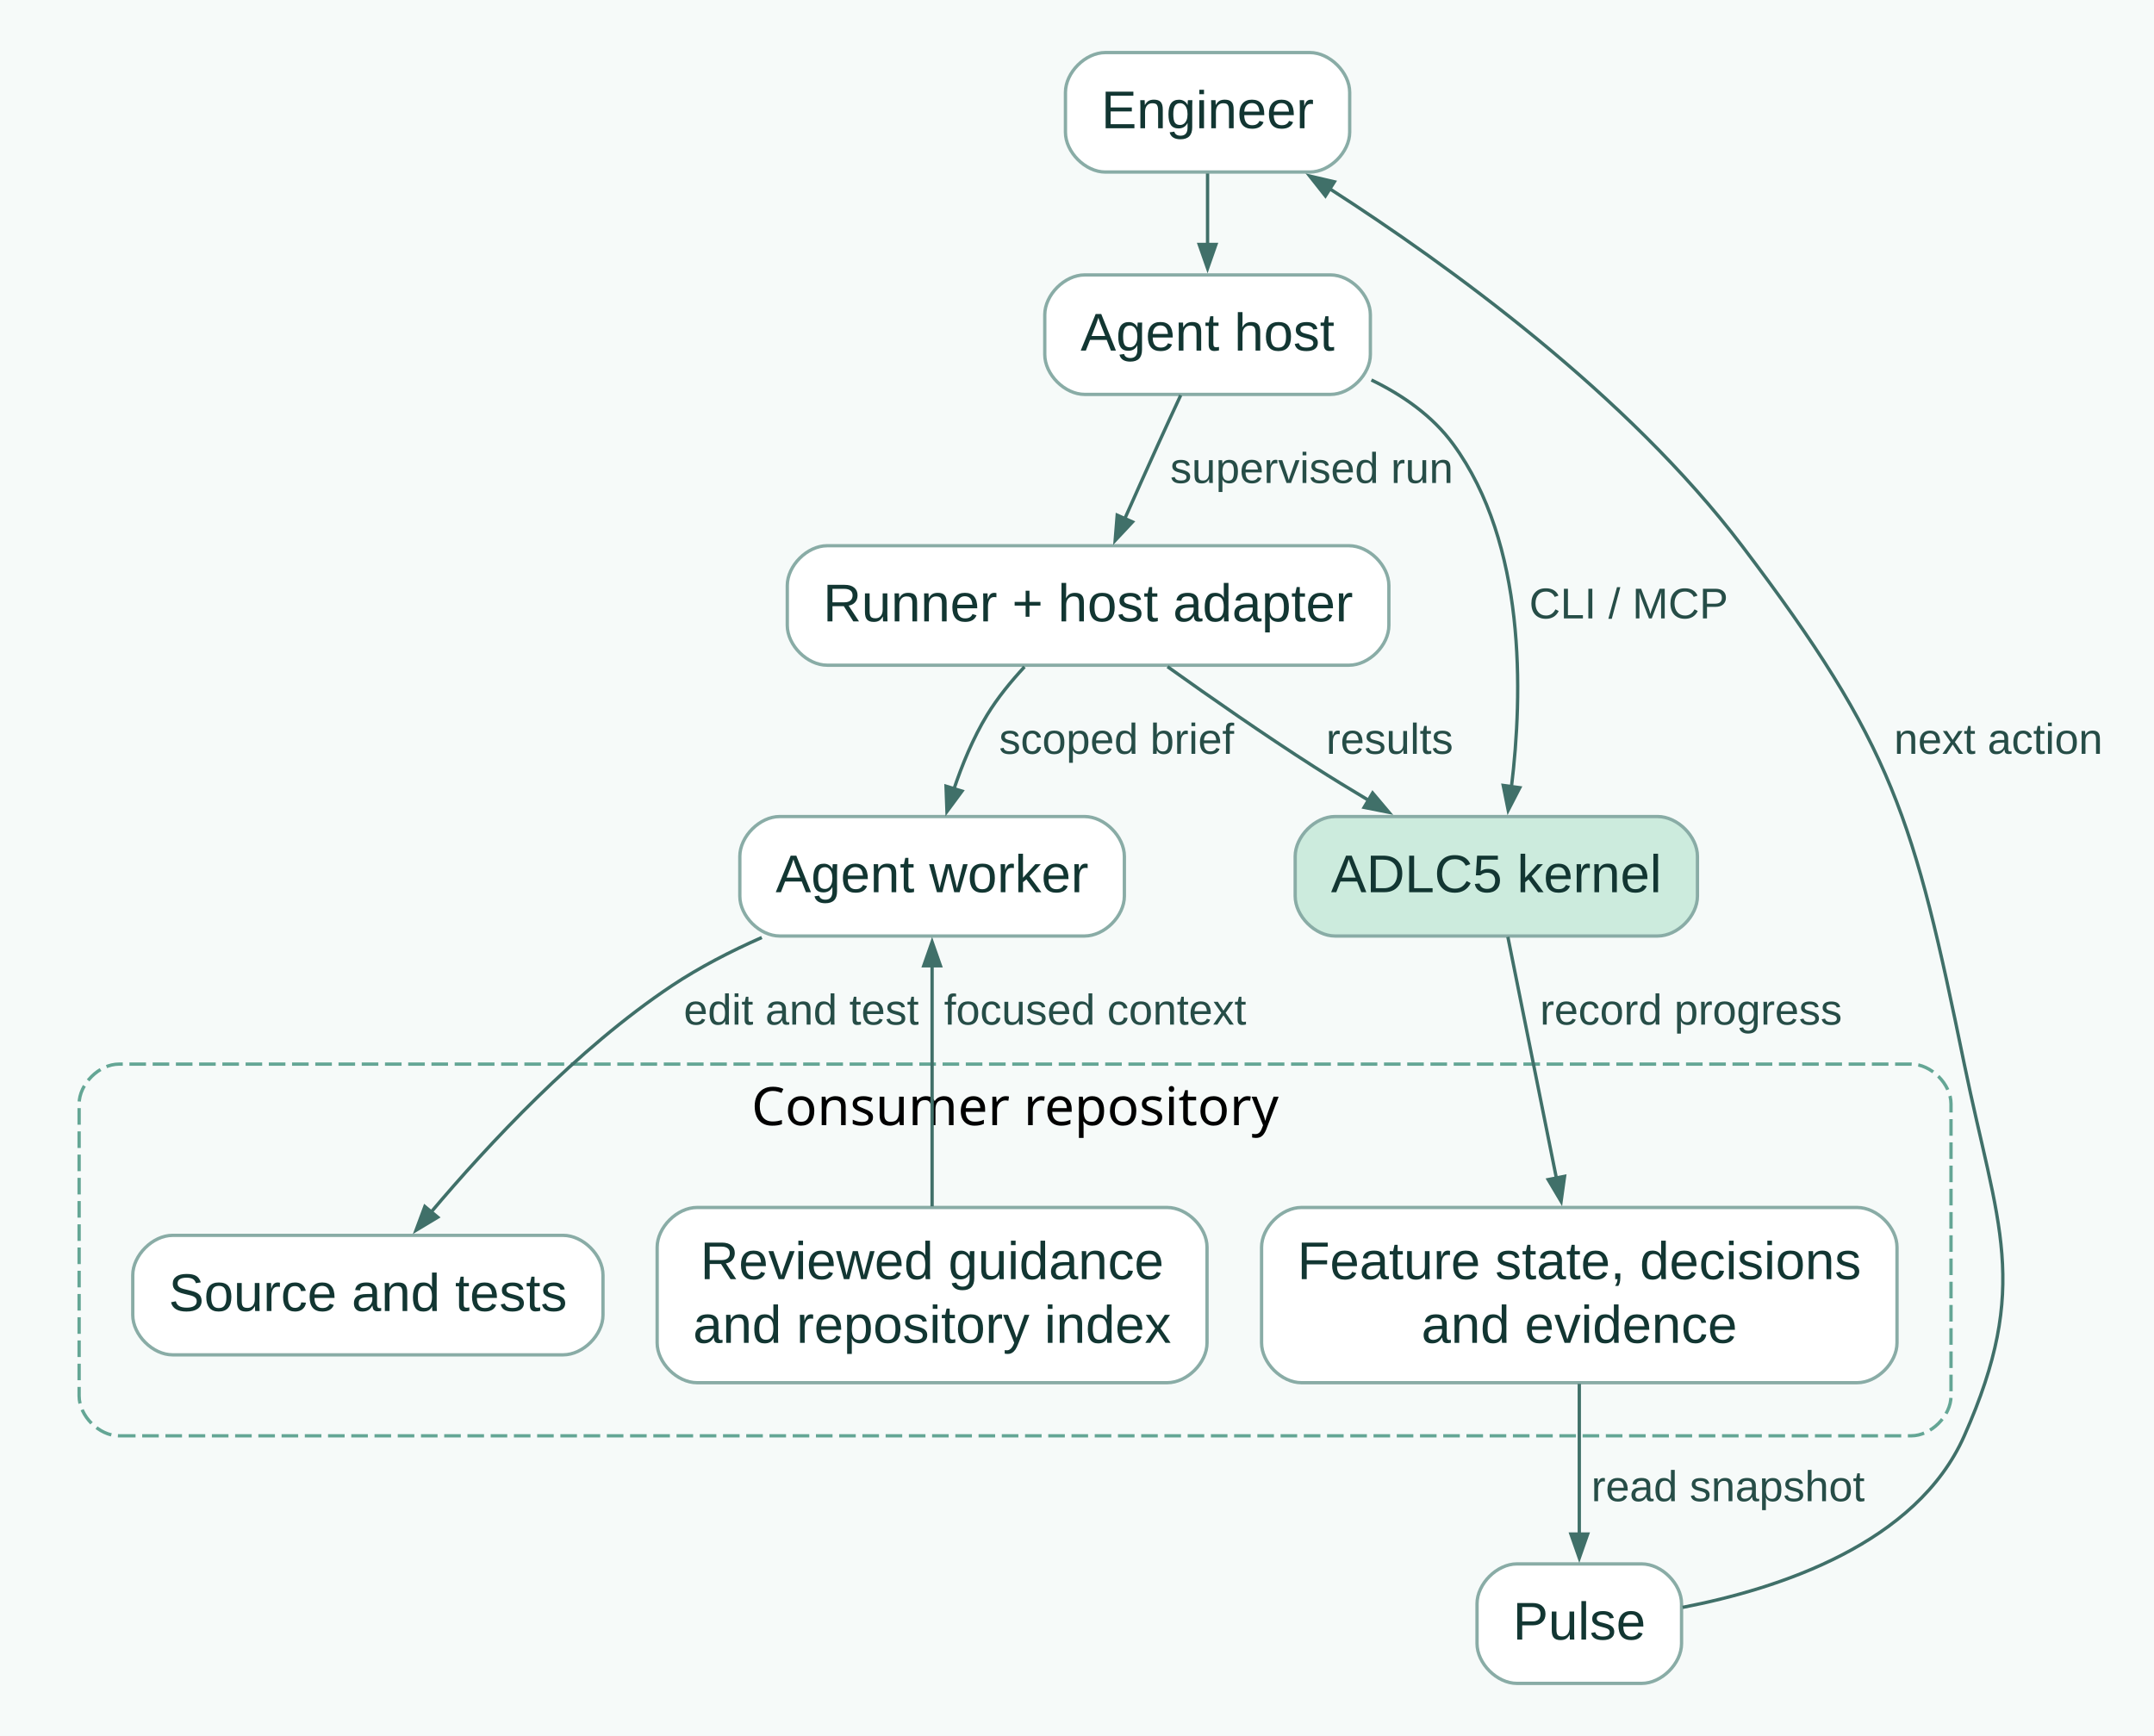
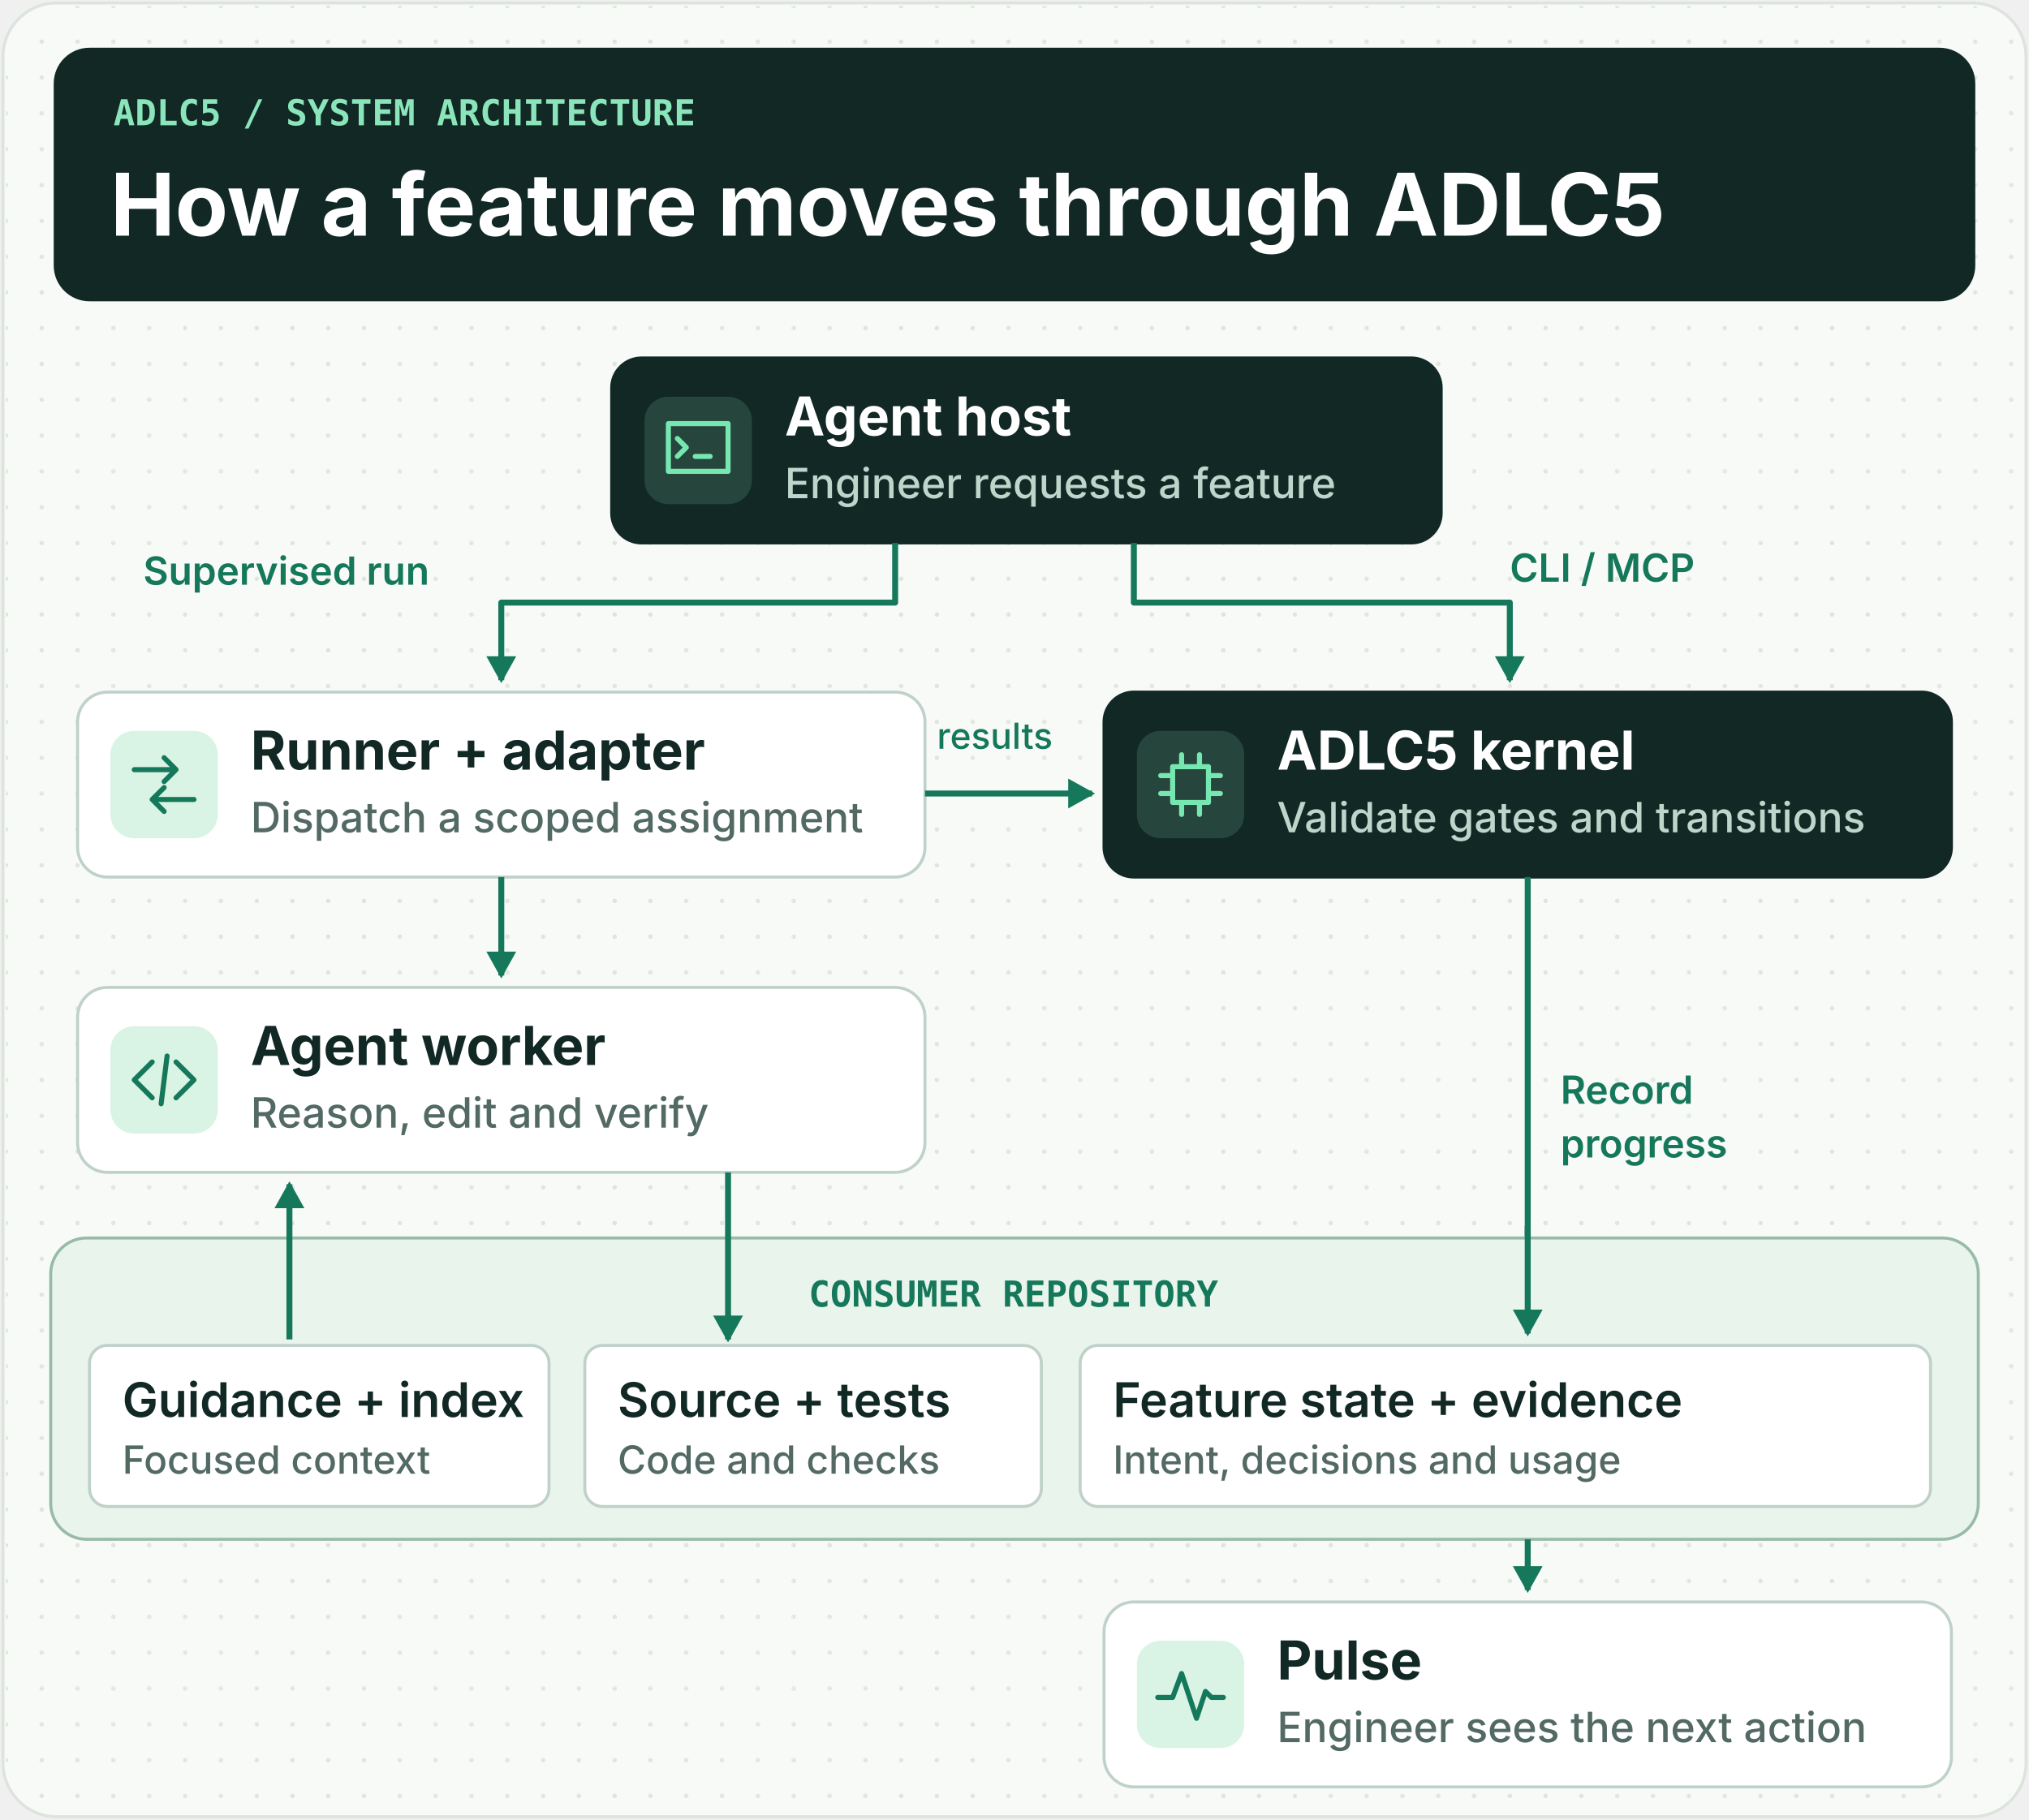
- <svg xmlns="http://www.w3.org/2000/svg" width="649pt" height="523pt" viewBox="0.00 0.00 649.00 523.00">
-   <g id="graph0" class="graph" transform="scale(1 1) rotate(0) translate(15.84 507.24)">
-     <polygon fill="#f6faf9" stroke="none" points="-15.84,15.84 -15.84,-507.24 633.53,-507.24 633.53,15.84 -15.84,15.84" />
-     <g id="clust1" class="cluster">
-       <path fill="#f6faf9" stroke="#64a695" stroke-dasharray="5,2" d="M20,-74.6C20,-74.6 560,-74.6 560,-74.6 566,-74.6 572,-80.6 572,-86.6 572,-86.6 572,-174.6 572,-174.6 572,-180.6 566,-186.6 560,-186.6 560,-186.6 20,-186.6 20,-186.6 14,-186.6 8,-180.6 8,-174.6 8,-174.6 8,-86.6 8,-86.6 8,-80.6 14,-74.6 20,-74.6" />
-       <text xml:space="preserve" text-anchor="middle" x="290" y="-168.2" font-family="Arial Bold" font-size="16.00">Consumer repository</text>
-     </g>
-     <g id="node1" class="node">
-       <path fill="white" stroke="#89aca6" d="M378.82,-491.4C378.82,-491.4 317.18,-491.4 317.18,-491.4 311.18,-491.4 305.18,-485.4 305.18,-479.4 305.18,-479.4 305.18,-467.4 305.18,-467.4 305.18,-461.4 311.18,-455.4 317.18,-455.4 317.18,-455.4 378.82,-455.4 378.82,-455.4 384.82,-455.4 390.82,-461.4 390.82,-467.4 390.82,-467.4 390.82,-479.4 390.82,-479.4 390.82,-485.4 384.82,-491.4 378.82,-491.4" />
-       <text xml:space="preserve" text-anchor="middle" x="348" y="-468.6" font-family="Arial" font-size="16.00" fill="#123632">Engineer</text>
-     </g>
-     <g id="node2" class="node">
-       <path fill="white" stroke="#89aca6" d="M385.05,-424.4C385.05,-424.4 310.95,-424.4 310.95,-424.4 304.95,-424.4 298.95,-418.4 298.95,-412.4 298.95,-412.4 298.95,-400.4 298.95,-400.4 298.95,-394.4 304.95,-388.4 310.95,-388.4 310.95,-388.4 385.05,-388.4 385.05,-388.4 391.05,-388.4 397.05,-394.4 397.05,-400.4 397.05,-400.4 397.05,-412.4 397.05,-412.4 397.05,-418.4 391.05,-424.4 385.05,-424.4" />
-       <text xml:space="preserve" text-anchor="middle" x="348" y="-401.6" font-family="Arial" font-size="16.00" fill="#123632">Agent host</text>
-     </g>
-     <g id="edge1" class="edge">
-       <path fill="none" stroke="#407069" d="M348,-454.98C348,-448.28 348,-440.48 348,-433.15" />
-       <polygon fill="#407069" stroke="#407069" points="350.52,-433.58 348,-426.38 345.48,-433.58 350.52,-433.58" />
-     </g>
-     <g id="node3" class="node">
-       <path fill="white" stroke="#89aca6" d="M390.63,-342.8C390.63,-342.8 233.37,-342.8 233.37,-342.8 227.37,-342.8 221.37,-336.8 221.37,-330.8 221.37,-330.8 221.37,-318.8 221.37,-318.8 221.37,-312.8 227.37,-306.8 233.37,-306.8 233.37,-306.8 390.63,-306.8 390.63,-306.8 396.63,-306.8 402.63,-312.8 402.63,-318.8 402.63,-318.8 402.63,-330.8 402.63,-330.8 402.63,-336.8 396.63,-342.8 390.63,-342.8" />
-       <text xml:space="preserve" text-anchor="middle" x="312" y="-320" font-family="Arial" font-size="16.00" fill="#123632">Runner + host adapter</text>
-     </g>
-     <g id="edge3" class="edge">
-       <path fill="none" stroke="#407069" d="M339.91,-388.15C337.69,-383.38 335.3,-378.2 333.12,-373.4 329.77,-366.03 326.18,-357.98 322.92,-350.64" />
-       <polygon fill="#407069" stroke="#407069" points="325.38,-349.97 320.16,-344.4 320.77,-352.01 325.38,-349.97" />
-       <text xml:space="preserve" text-anchor="middle" x="377.56" y="-361.7" font-family="Arial" font-size="13.00" fill="#264d47"> supervised run</text>
-     </g>
-     <g id="node5" class="node">
-       <path fill="#ccebdd" stroke="#89aca6" d="M483.6,-261.2C483.6,-261.2 386.4,-261.2 386.4,-261.2 380.4,-261.2 374.4,-255.2 374.4,-249.2 374.4,-249.2 374.4,-237.2 374.4,-237.2 374.4,-231.2 380.4,-225.2 386.4,-225.2 386.4,-225.2 483.6,-225.2 483.6,-225.2 489.6,-225.2 495.6,-231.2 495.6,-237.2 495.6,-237.2 495.6,-249.2 495.6,-249.2 495.6,-255.2 489.6,-261.2 483.6,-261.2" />
-       <text xml:space="preserve" text-anchor="middle" x="435" y="-238.4" font-family="Arial" font-size="16.00" fill="#123632">ADLC5 kernel</text>
-     </g>
-     <g id="edge2" class="edge">
-       <path fill="none" stroke="#407069" d="M397.37,-392.74C406.89,-388.13 415.8,-381.87 422,-373.4 443.98,-343.35 443.01,-298.31 439.56,-270.12" />
-       <polygon fill="#407069" stroke="#407069" points="442.07,-269.89 438.58,-263.1 437.08,-270.58 442.07,-269.89" />
-       <text xml:space="preserve" text-anchor="middle" x="473.08" y="-320.9" font-family="Arial" font-size="13.00" fill="#264d47"> CLI / MCP</text>
-     </g>
-     <g id="node4" class="node">
-       <path fill="white" stroke="#89aca6" d="M310.93,-261.2C310.93,-261.2 219.07,-261.2 219.07,-261.2 213.07,-261.2 207.07,-255.2 207.07,-249.2 207.07,-249.2 207.07,-237.2 207.07,-237.2 207.07,-231.2 213.07,-225.2 219.07,-225.2 219.07,-225.2 310.93,-225.2 310.93,-225.2 316.93,-225.2 322.93,-231.2 322.93,-237.2 322.93,-237.2 322.93,-249.2 322.93,-249.2 322.93,-255.2 316.93,-261.2 310.93,-261.2" />
-       <text xml:space="preserve" text-anchor="middle" x="265" y="-238.4" font-family="Arial" font-size="16.00" fill="#123632">Agent worker</text>
-     </g>
-     <g id="edge4" class="edge">
-       <path fill="none" stroke="#407069" d="M292.84,-306.31C288.72,-301.87 284.68,-296.91 281.57,-291.8 277.35,-284.89 274.02,-276.75 271.48,-269.18" />
-       <polygon fill="#407069" stroke="#407069" points="274.02,-268.86 269.48,-262.72 269.2,-270.34 274.02,-268.86" />
-       <text xml:space="preserve" text-anchor="middle" x="318.78" y="-280.1" font-family="Arial" font-size="13.00" fill="#264d47"> scoped brief</text>
-     </g>
-     <g id="edge7" class="edge">
-       <path fill="none" stroke="#407069" d="M335.94,-306.35C348.85,-297.12 365.15,-285.76 380.1,-276.2 385.34,-272.85 390.93,-269.42 396.47,-266.12" />
-       <polygon fill="#407069" stroke="#407069" points="397.73,-268.3 402.65,-262.47 395.17,-263.96 397.73,-268.3" />
-       <text xml:space="preserve" text-anchor="middle" x="401.05" y="-280.1" font-family="Arial" font-size="13.00" fill="#264d47"> results</text>
-     </g>
-     <g id="node8" class="node">
-       <path fill="white" stroke="#89aca6" d="M153.84,-135C153.84,-135 36.16,-135 36.16,-135 30.16,-135 24.16,-129 24.16,-123 24.16,-123 24.16,-111 24.16,-111 24.16,-105 30.16,-99 36.16,-99 36.16,-99 153.84,-99 153.84,-99 159.84,-99 165.84,-105 165.84,-111 165.84,-111 165.84,-123 165.84,-123 165.84,-129 159.84,-135 153.84,-135" />
-       <text xml:space="preserve" text-anchor="middle" x="95" y="-112.2" font-family="Arial" font-size="16.00" fill="#123632">Source and tests</text>
-     </g>
-     <g id="edge5" class="edge">
-       <path fill="none" stroke="#407069" d="M213.69,-224.75C204.32,-220.61 194.88,-215.75 186.56,-210.2 158.06,-191.2 131.16,-162.3 113.99,-141.93" />
-       <polygon fill="#407069" stroke="#407069" points="116.05,-140.47 109.51,-136.54 112.17,-143.69 116.05,-140.47" />
-       <text xml:space="preserve" text-anchor="middle" x="223.78" y="-198.5" font-family="Arial" font-size="13.00" fill="#264d47"> edit and test</text>
-     </g>
-     <g id="node9" class="node">
-       <path fill="white" stroke="#89aca6" d="M543.73,-143.4C543.73,-143.4 376.27,-143.4 376.27,-143.4 370.27,-143.4 364.27,-137.4 364.27,-131.4 364.27,-131.4 364.27,-102.6 364.27,-102.6 364.27,-96.6 370.27,-90.6 376.27,-90.6 376.27,-90.6 543.73,-90.6 543.73,-90.6 549.73,-90.6 555.73,-96.6 555.73,-102.6 555.73,-102.6 555.73,-131.4 555.73,-131.4 555.73,-137.4 549.73,-143.4 543.73,-143.4" />
-       <text xml:space="preserve" text-anchor="middle" x="460" y="-121.8" font-family="Arial" font-size="16.00" fill="#123632">Feature state, decisions</text>
-       <text xml:space="preserve" text-anchor="middle" x="460" y="-102.6" font-family="Arial" font-size="16.00" fill="#123632">and evidence</text>
-     </g>
-     <g id="edge8" class="edge">
-       <path fill="none" stroke="#407069" d="M438.48,-224.93C442.25,-206.17 448.38,-175.73 453.13,-152.11" />
-       <polygon fill="#407069" stroke="#407069" points="455.57,-152.79 454.52,-145.24 450.63,-151.8 455.57,-152.79" />
-       <text xml:space="preserve" text-anchor="middle" x="491.85" y="-198.5" font-family="Arial" font-size="13.00" fill="#264d47"> record progress</text>
-     </g>
-     <g id="node6" class="node">
-       <path fill="white" stroke="#89aca6" d="M478.81,-36C478.81,-36 441.19,-36 441.19,-36 435.19,-36 429.19,-30 429.19,-24 429.19,-24 429.19,-12 429.19,-12 429.19,-6 435.19,0 441.19,0 441.19,0 478.81,0 478.81,0 484.81,0 490.81,-6 490.81,-12 490.81,-12 490.81,-24 490.81,-24 490.81,-30 484.81,-36 478.81,-36" />
-       <text xml:space="preserve" text-anchor="middle" x="460" y="-13.2" font-family="Arial" font-size="16.00" fill="#123632">Pulse</text>
-     </g>
-     <g id="edge10" class="edge">
-       <path fill="none" stroke="#407069" d="M491.15,-22.91C520.36,-28.55 561.62,-42.13 576,-74.6 596.16,-120.11 586.02,-137.84 576,-186.6 560.8,-260.59 554.66,-282.62 509,-342.8 474.47,-388.3 420.64,-427.32 384.85,-450.33" />
-       <polygon fill="#407069" stroke="#407069" points="383.51,-448.2 378.78,-454.19 386.21,-452.46 383.51,-448.2" />
-       <text xml:space="preserve" text-anchor="middle" x="584.45" y="-280.1" font-family="Arial" font-size="13.00" fill="#264d47"> next action</text>
-     </g>
-     <g id="node7" class="node">
-       <path fill="white" stroke="#89aca6" d="M335.84,-143.4C335.84,-143.4 194.16,-143.4 194.16,-143.4 188.16,-143.4 182.16,-137.4 182.16,-131.4 182.16,-131.4 182.16,-102.6 182.16,-102.6 182.16,-96.6 188.16,-90.6 194.16,-90.6 194.16,-90.6 335.84,-90.6 335.84,-90.6 341.84,-90.6 347.84,-96.6 347.84,-102.6 347.84,-102.6 347.84,-131.4 347.84,-131.4 347.84,-137.4 341.84,-143.4 335.84,-143.4" />
-       <text xml:space="preserve" text-anchor="middle" x="265" y="-121.8" font-family="Arial" font-size="16.00" fill="#123632">Reviewed guidance</text>
-       <text xml:space="preserve" text-anchor="middle" x="265" y="-102.6" font-family="Arial" font-size="16.00" fill="#123632">and repository index</text>
-     </g>
-     <g id="edge6" class="edge">
-       <path fill="none" stroke="#407069" d="M265,-143.75C265,-165.03 265,-195.1 265,-216.39" />
-       <polygon fill="#407069" stroke="#407069" points="262.48,-216.22 265,-223.42 267.52,-216.22 262.48,-216.22" />
-       <text xml:space="preserve" text-anchor="middle" x="312.33" y="-198.5" font-family="Arial" font-size="13.00" fill="#264d47"> focused context</text>
-     </g>
-     <g id="edge9" class="edge">
-       <path fill="none" stroke="#407069" d="M460,-90.26C460,-76.26 460,-59 460,-44.97" />
-       <polygon fill="#407069" stroke="#407069" points="462.52,-44.99 460,-37.79 457.48,-44.99 462.52,-44.99" />
-       <text xml:space="preserve" text-anchor="middle" x="503" y="-54.9" font-family="Arial" font-size="13.00" fill="#264d47"> read snapshot</text>
-     </g>
+ <svg xmlns="http://www.w3.org/2000/svg" width="680" height="610" viewBox="0 0 680 610" role="img" aria-labelledby="title desc">
+   <defs>
+     <pattern id="dots" width="12" height="12" patternUnits="userSpaceOnUse">
+       <circle cx="2" cy="2" r=".75" fill="#dce4dc" />
+     </pattern>
+     <marker id="arrow" viewBox="0 0 10 10" refX="8" refY="5" markerWidth="5" markerHeight="5" orient="auto">
+       <path d="M0 0l9 5-9 5" fill="#16785b" />
+     </marker>
+     <marker id="amber" viewBox="0 0 10 10" refX="8" refY="5" markerWidth="5" markerHeight="5" orient="auto">
+       <path d="M0 0l9 5-9 5" fill="#9c6416" />
+     </marker>
+   </defs>
+   <style>a:hover .tile,a:focus .tile{stroke:#16785b;stroke-width:3}a:focus{outline:none}</style>
+   <rect x="1" y="1" width="678" height="608" rx="18" fill="#f8faf7" stroke="#dce4dc" />
+   <rect x="2" y="2" width="676" height="606" rx="18" fill="url(#dots)" stroke="none" />
+   <rect x="18" y="16" width="644" height="85" rx="12" fill="#112825" stroke="none" />
+   <text x="38" y="42" font-family="Menlo,Consolas,monospace" font-size="12" font-weight="600" fill="#8ae6ba">ADLC5  /  SYSTEM ARCHITECTURE</text>
+   <text x="37" y="79" font-family="Inter,Arial,Helvetica,sans-serif" font-size="29" font-weight="650" fill="white">How a feature moves through ADLC5</text>
+   <rect class="tile" x="205" y="120" width="278" height="62" rx="10" fill="#112825" stroke="#112825" />
+   <rect x="216" y="133" width="36" height="36" rx="8" fill="#26453c" stroke="none" />
+   <g transform="translate(222 139)" fill="none" stroke="#77e7b1" stroke-width="1.7" stroke-linecap="round" stroke-linejoin="round">
+     <path d="M2 3h20v16H2z M5 8l3 3-3 3 M11 14h5" />
  </g>
+   <text x="263" y="146" font-family="Inter,Arial,Helvetica,sans-serif" font-size="18" font-weight="650" fill="white">Agent host</text>
+   <text x="263" y="167" font-family="Inter,Arial,Helvetica,sans-serif" font-size="14" font-weight="450" fill="#bdd5ca">Engineer requests a feature</text>
+   <path d="M300 182V202H168V228" fill="none" stroke="#16785b" stroke-width="2" stroke-linejoin="round" marker-end="url(#arrow)" />
+   <path d="M380 182V202H506V228" fill="none" stroke="#16785b" stroke-width="2" stroke-linejoin="round" marker-end="url(#arrow)" />
+   <text x="48" y="196" font-family="Inter,Arial,Helvetica,sans-serif" font-size="13" font-weight="600" fill="#16785b">Supervised run</text>
+   <text x="506" y="195" font-family="Inter,Arial,Helvetica,sans-serif" font-size="13" font-weight="600" fill="#16785b">CLI / MCP</text>
+   <rect class="tile" x="26" y="232" width="284" height="62" rx="10" fill="white" stroke="#bfd1c9" />
+   <rect x="37" y="245" width="36" height="36" rx="8" fill="#d9f4e4" stroke="none" />
+   <g transform="translate(43 251)" fill="none" stroke="#16785b" stroke-width="1.7" stroke-linecap="round" stroke-linejoin="round">
+     <path d="M2 7h14m-4-4 4 4-4 4M22 17H8m4-4-4 4 4 4" />
+   </g>
+   <text x="84" y="258" font-family="Inter,Arial,Helvetica,sans-serif" font-size="18" font-weight="650" fill="#112825">Runner + adapter</text>
+   <text x="84" y="279" font-family="Inter,Arial,Helvetica,sans-serif" font-size="14" font-weight="450" fill="#526964">Dispatch a scoped assignment</text>
+   <rect class="tile" x="370" y="232" width="284" height="62" rx="10" fill="#112825" stroke="#112825" />
+   <rect x="381" y="245" width="36" height="36" rx="8" fill="#26453c" stroke="none" />
+   <g transform="translate(387 251)" fill="none" stroke="#77e7b1" stroke-width="1.7" stroke-linecap="round" stroke-linejoin="round">
+     <path d="M6 6h12v12H6z M9 2v4m6-4v4M9 18v4m6-4v4M2 9h4m-4 6h4m12-6h4m-4 6h4" />
+   </g>
+   <text x="428" y="258" font-family="Inter,Arial,Helvetica,sans-serif" font-size="18" font-weight="650" fill="white">ADLC5 kernel</text>
+   <text x="428" y="279" font-family="Inter,Arial,Helvetica,sans-serif" font-size="14" font-weight="450" fill="#bdd5ca">Validate gates and transitions</text>
+   <path d="M310 266H366" fill="none" stroke="#16785b" stroke-width="2" stroke-linejoin="round" marker-end="url(#arrow)" />
+   <text x="314" y="251" font-family="Inter,Arial,Helvetica,sans-serif" font-size="12" font-weight="450" fill="#16785b">results</text>
+   <path d="M168 294V327" fill="none" stroke="#16785b" stroke-width="2" stroke-linejoin="round" marker-end="url(#arrow)" />
+   <rect class="tile" x="26" y="331" width="284" height="62" rx="10" fill="white" stroke="#bfd1c9" />
+   <rect x="37" y="344" width="36" height="36" rx="8" fill="#d9f4e4" stroke="none" />
+   <g transform="translate(43 350)" fill="none" stroke="#16785b" stroke-width="1.7" stroke-linecap="round" stroke-linejoin="round">
+     <path d="M8 6l-6 6 6 6m8-12 6 6-6 6m-3-14-2 16" />
+   </g>
+   <text x="84" y="357" font-family="Inter,Arial,Helvetica,sans-serif" font-size="18" font-weight="650" fill="#112825">Agent worker</text>
+   <text x="84" y="378" font-family="Inter,Arial,Helvetica,sans-serif" font-size="14" font-weight="450" fill="#526964">Reason, edit and verify</text>
+   <path d="M512 294V445" fill="none" stroke="#16785b" stroke-width="2" stroke-linejoin="round" marker-end="url(#arrow)" />
+   <text x="523" y="370" font-family="Inter,Arial,Helvetica,sans-serif" font-size="13" font-weight="600" fill="#16785b">Record</text>
+   <text x="523" y="388" font-family="Inter,Arial,Helvetica,sans-serif" font-size="13" font-weight="600" fill="#16785b">progress</text>
+   <rect x="17" y="415" width="646" height="101" rx="12" fill="#e9f4ed" stroke="#97bba8" />
+   <text x="271" y="438" font-family="Menlo,Consolas,monospace" font-size="12" font-weight="650" fill="#16785b">CONSUMER REPOSITORY</text>
+   <path d="M97 449V397" fill="none" stroke="#16785b" stroke-width="2" stroke-linejoin="round" marker-end="url(#arrow)" />
+   <path d="M244 393V449" fill="none" stroke="#16785b" stroke-width="2" stroke-linejoin="round" marker-end="url(#arrow)" />
+   <rect x="30" y="451" width="154" height="54" rx="6" fill="white" stroke="#bfd1c9" />
+   <text x="41" y="475" font-family="Inter,Arial,Helvetica,sans-serif" font-size="16" font-weight="620" fill="#112825">Guidance + index</text>
+   <text x="41" y="494" font-family="Inter,Arial,Helvetica,sans-serif" font-size="13" font-weight="450" fill="#526964">Focused context</text>
+   <rect x="196" y="451" width="153" height="54" rx="6" fill="white" stroke="#bfd1c9" />
+   <text x="207" y="475" font-family="Inter,Arial,Helvetica,sans-serif" font-size="16" font-weight="620" fill="#112825">Source + tests</text>
+   <text x="207" y="494" font-family="Inter,Arial,Helvetica,sans-serif" font-size="13" font-weight="450" fill="#526964">Code and checks</text>
+   <rect x="362" y="451" width="285" height="54" rx="6" fill="white" stroke="#bfd1c9" />
+   <text x="373" y="475" font-family="Inter,Arial,Helvetica,sans-serif" font-size="16" font-weight="620" fill="#112825">Feature state + evidence</text>
+   <text x="373" y="494" font-family="Inter,Arial,Helvetica,sans-serif" font-size="13" font-weight="450" fill="#526964">Intent, decisions and usage</text>
+   <path d="M512 411V447" fill="none" stroke="#16785b" stroke-width="2" stroke-linejoin="round" marker-end="url(#arrow)" />
+   <path d="M512 516V533" fill="none" stroke="#16785b" stroke-width="2" stroke-linejoin="round" marker-end="url(#arrow)" />
+   <rect class="tile" x="370" y="537" width="284" height="62" rx="10" fill="white" stroke="#bfd1c9" />
+   <rect x="381" y="550" width="36" height="36" rx="8" fill="#d9f4e4" stroke="none" />
+   <g transform="translate(387 556)" fill="none" stroke="#16785b" stroke-width="1.7" stroke-linecap="round" stroke-linejoin="round">
+     <path d="M1 13h5l3-8 5 15 3-9 2 2h4" />
+   </g>
+   <text x="428" y="563" font-family="Inter,Arial,Helvetica,sans-serif" font-size="18" font-weight="650" fill="#112825">Pulse</text>
+   <text x="428" y="584" font-family="Inter,Arial,Helvetica,sans-serif" font-size="14" font-weight="450" fill="#526964">Engineer sees the next action</text>
</svg>
